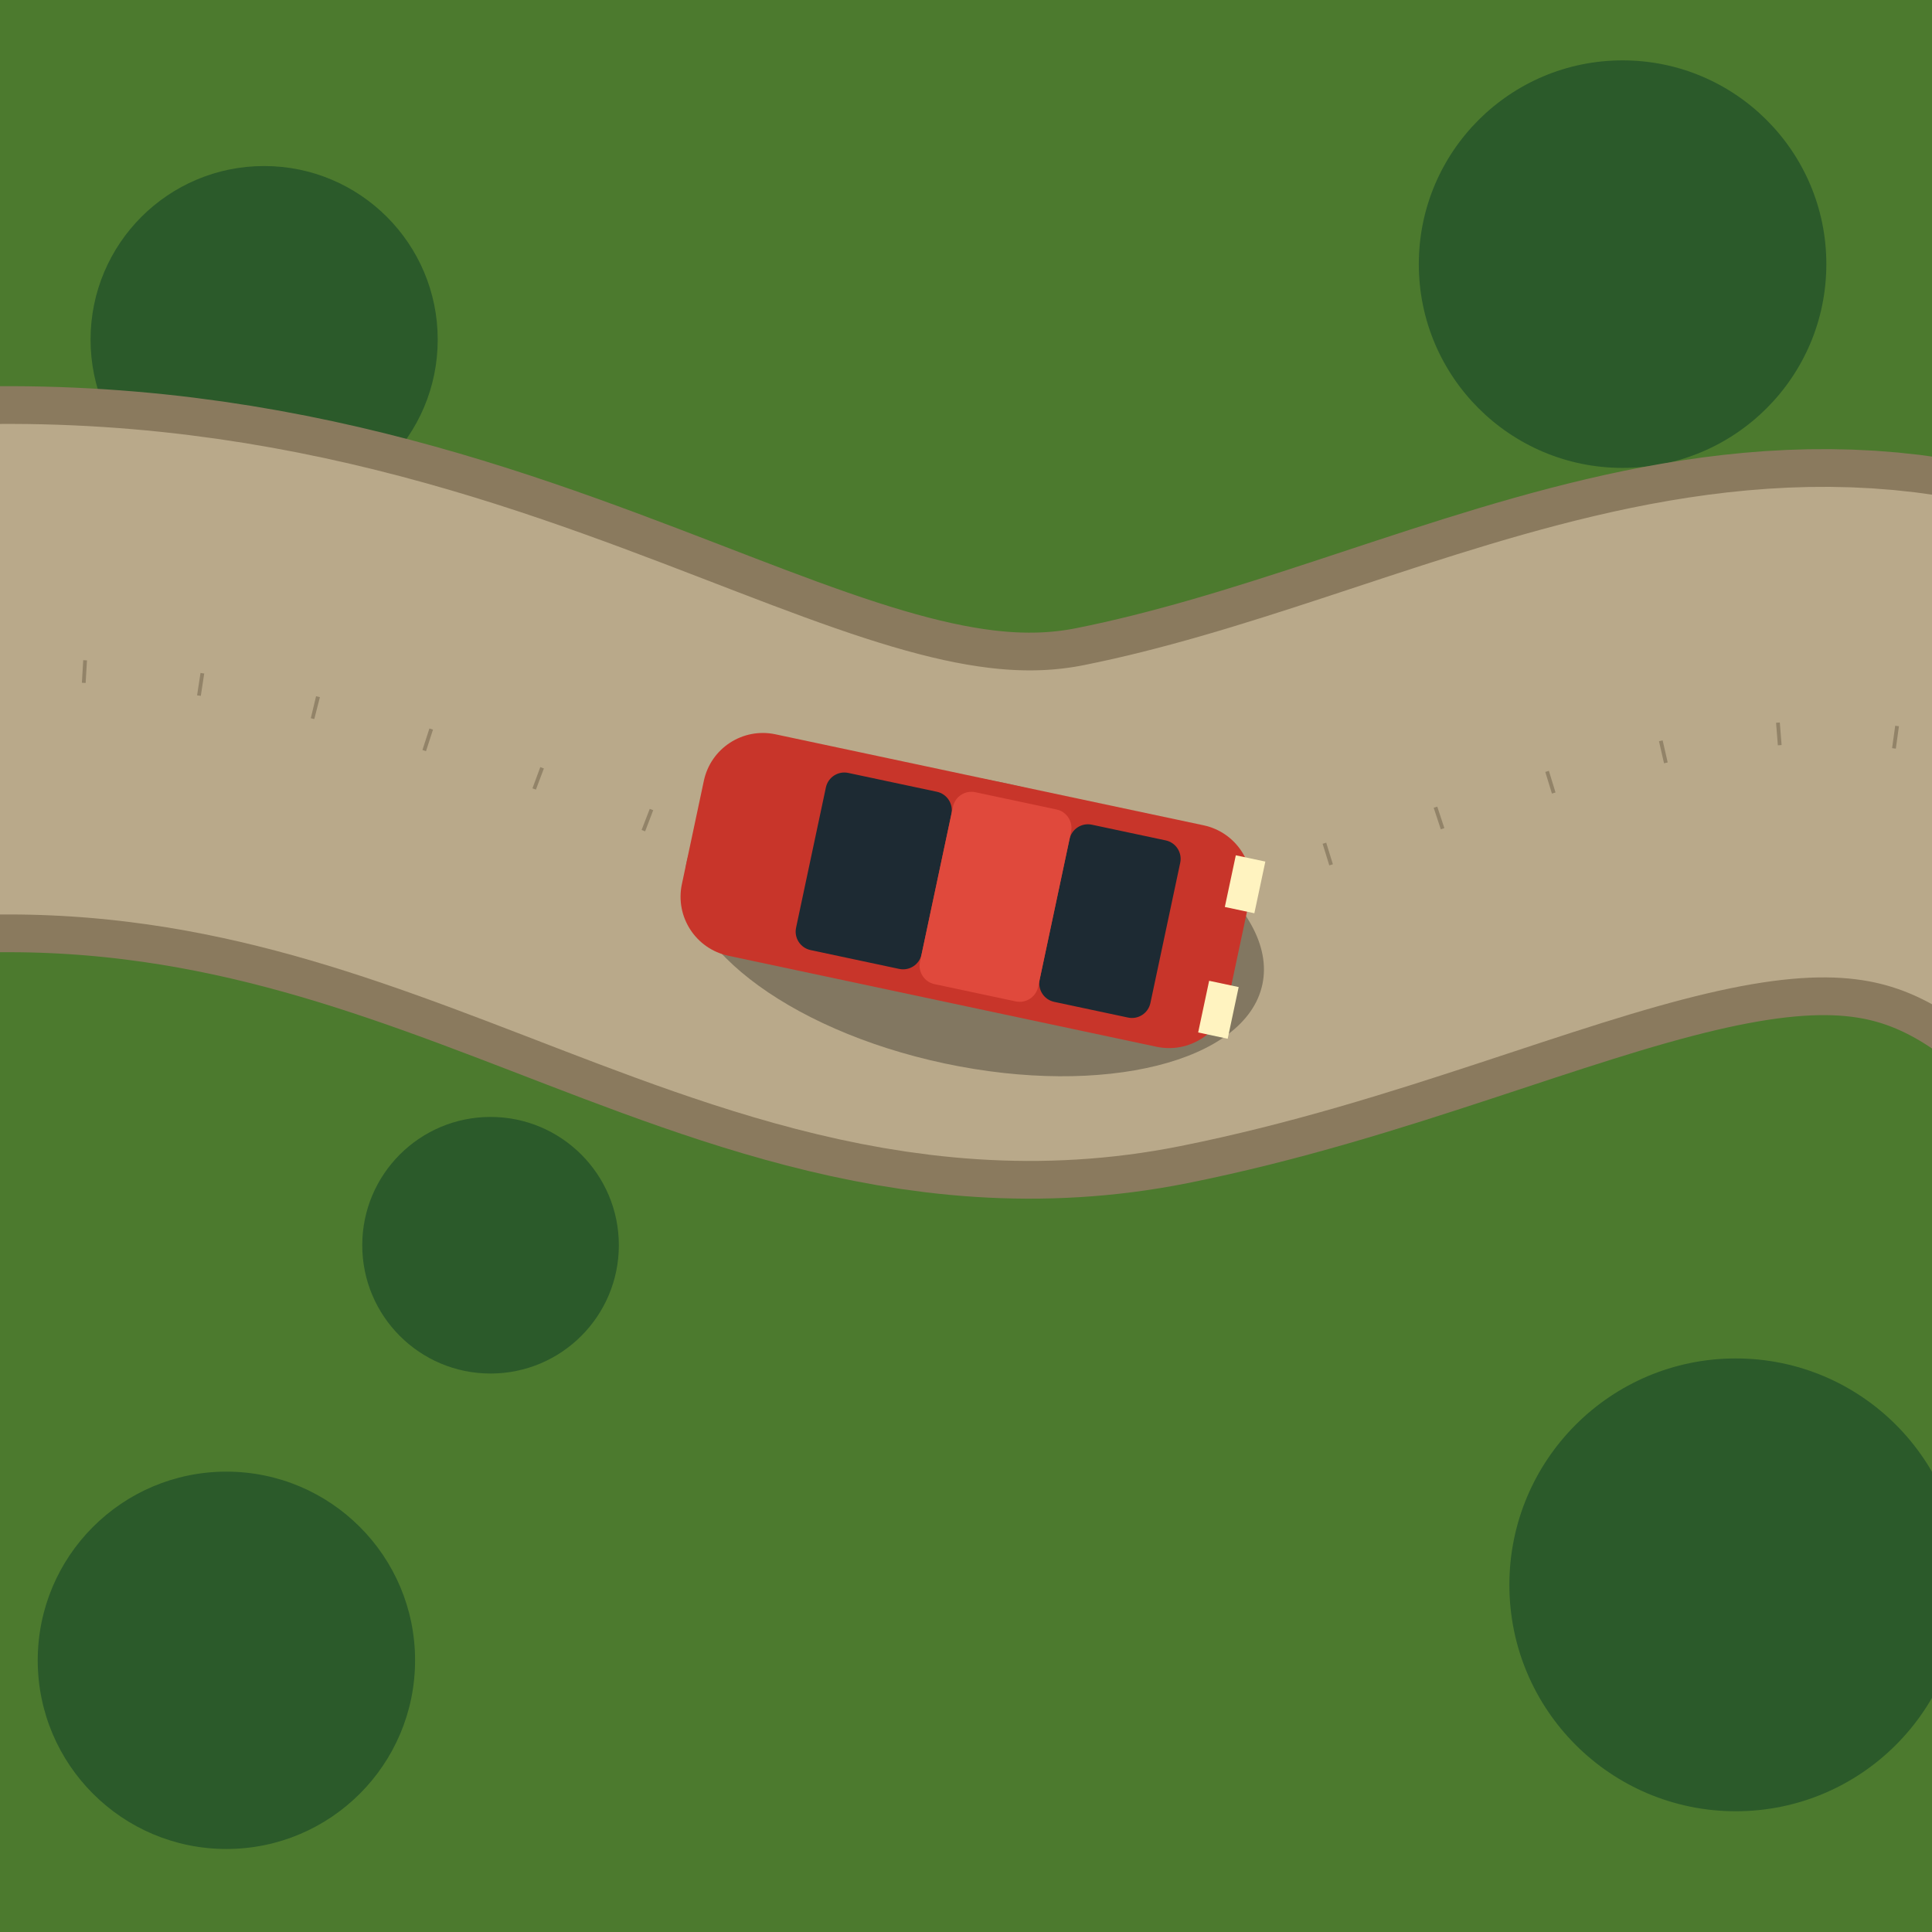
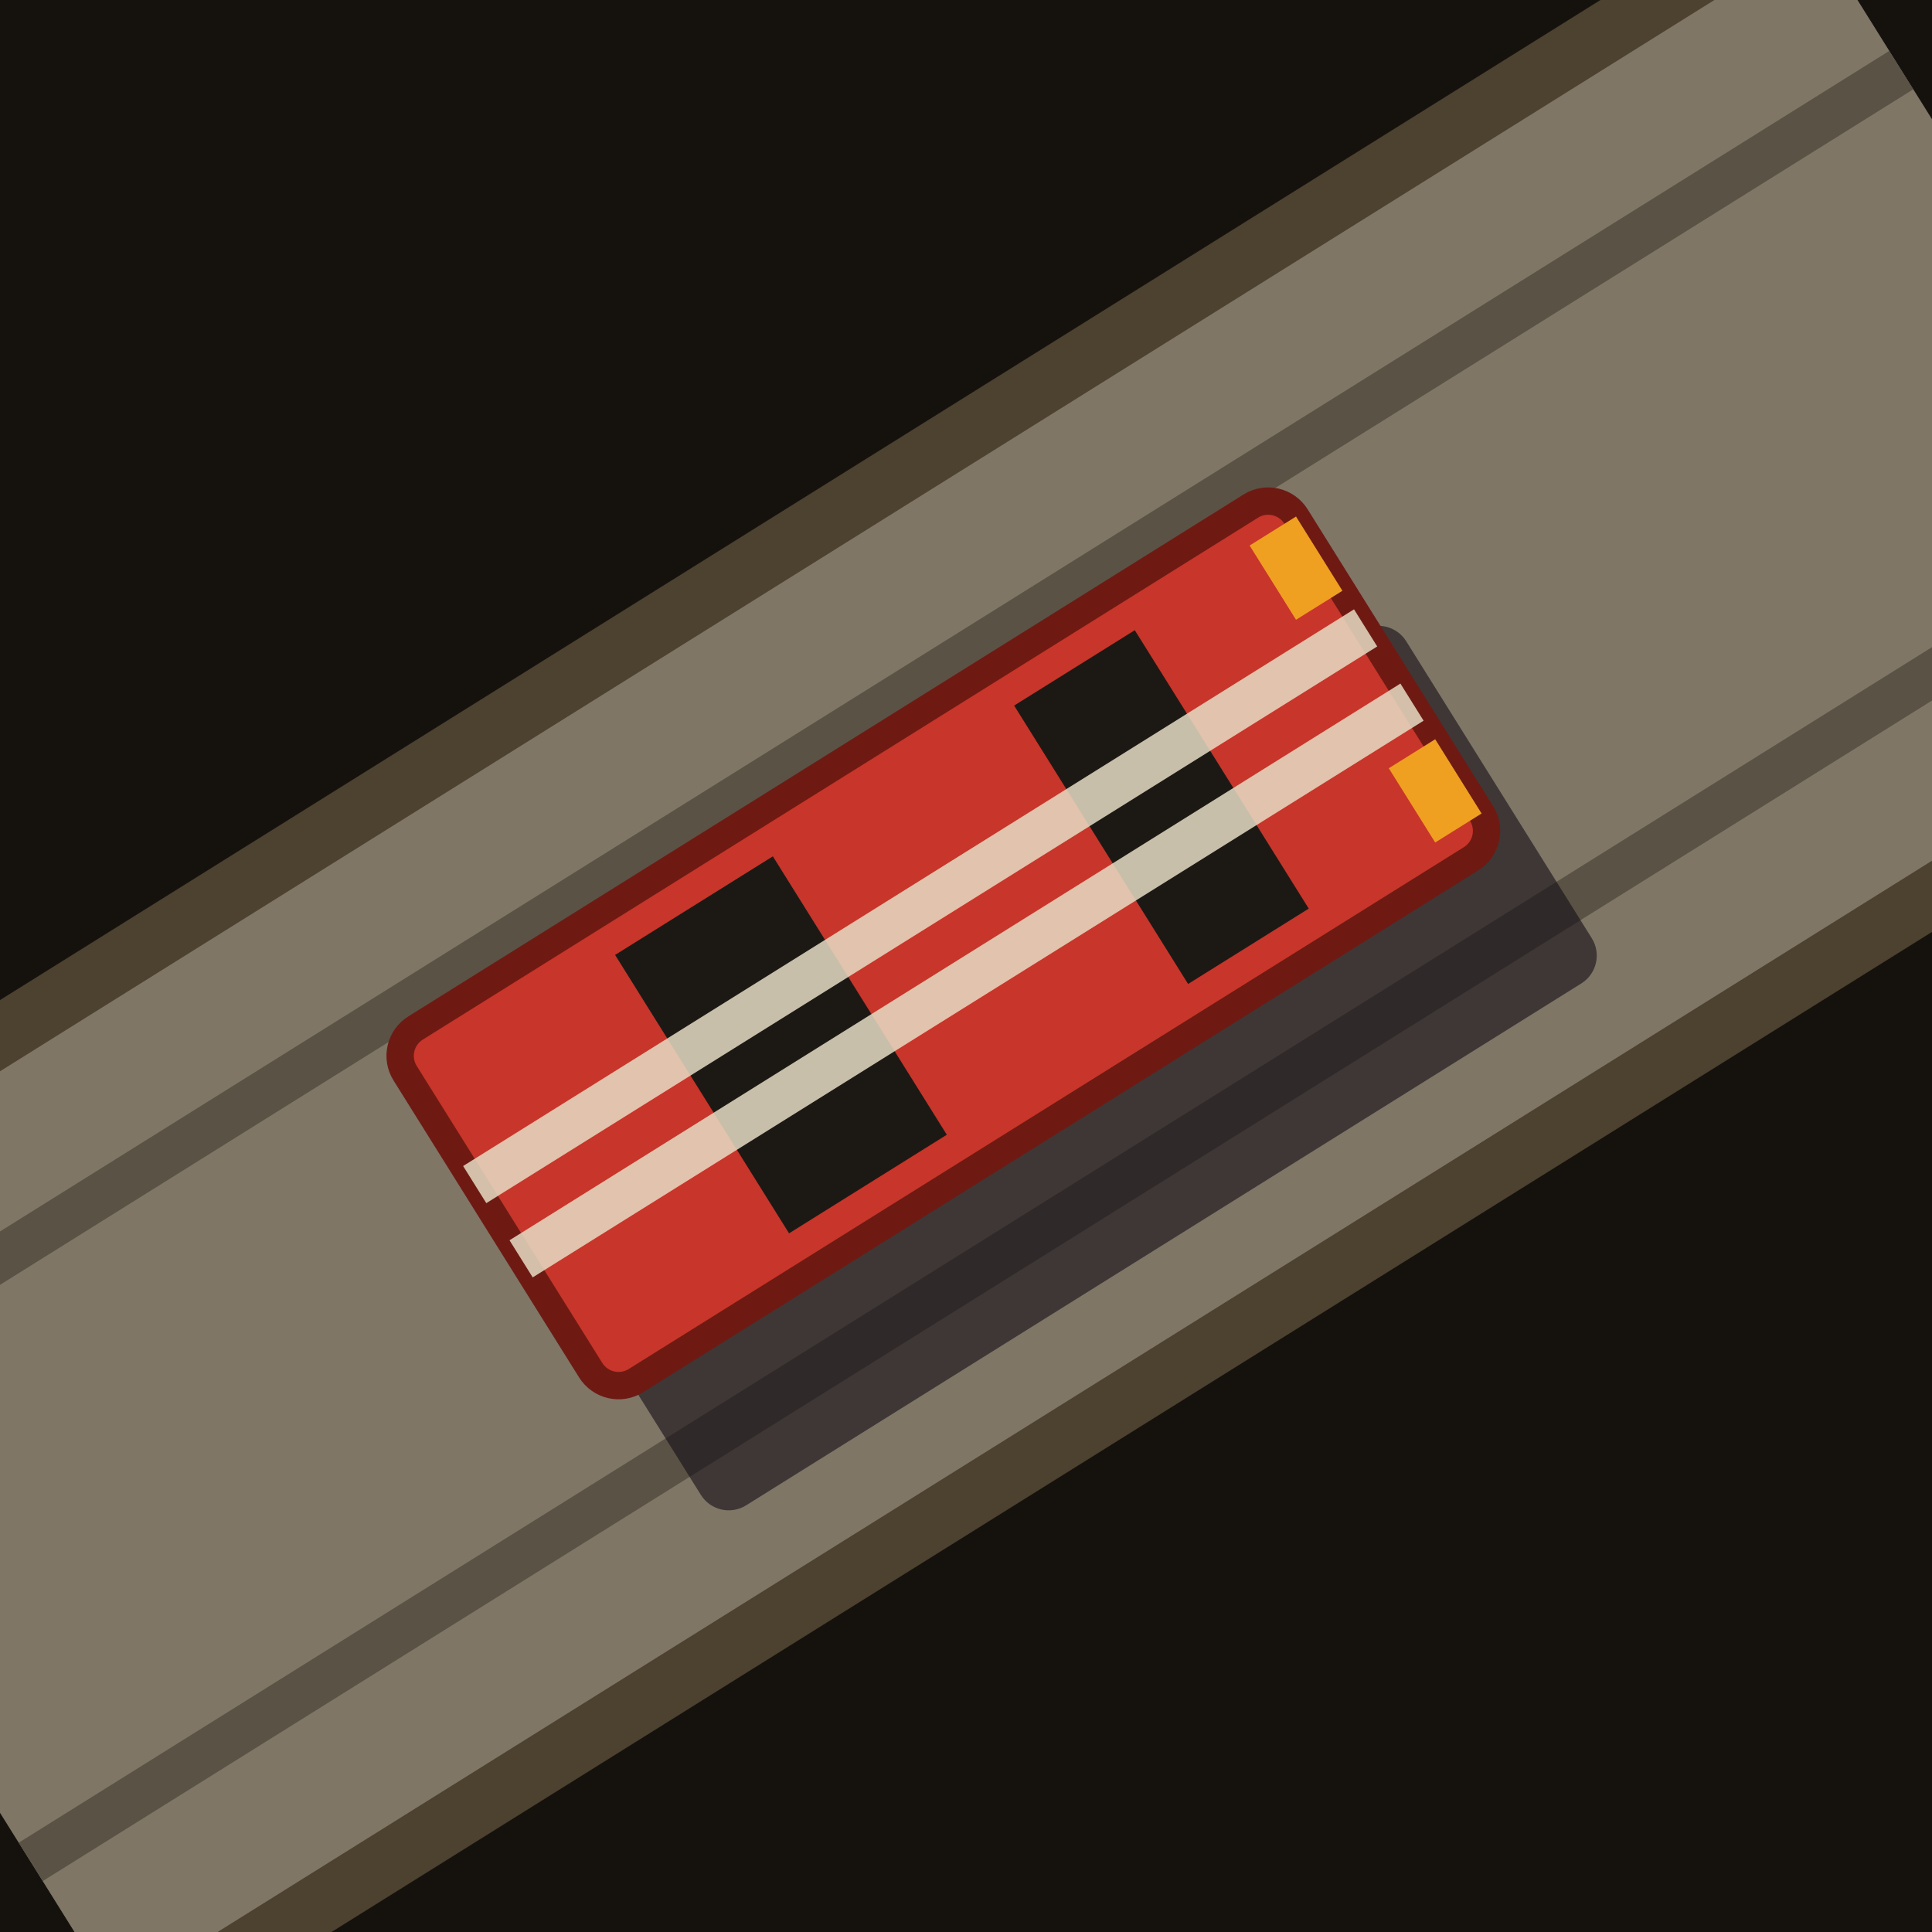
<svg xmlns="http://www.w3.org/2000/svg" viewBox="0 0 512 512">
-   <rect width="512" height="512" fill="#4c7a2e" />
-   <g fill="#2b5a2a">
-     <circle cx="70" cy="90" r="46" />
-     <circle cx="430" cy="70" r="54" />
-     <circle cx="460" cy="420" r="60" />
-     <circle cx="60" cy="440" r="50" />
-     <circle cx="130" cy="330" r="34" />
-     <circle cx="400" cy="250" r="30" />
+   <rect width="512" height="512" fill="#15120e" />
+   <g transform="rotate(-32 256 256)">
+     <rect x="-80" y="128" width="672" height="256" fill="#4d4130" />
+     <rect x="-80" y="144" width="672" height="224" fill="#7f7666" />
+     <rect x="-80" y="180" width="672" height="12" fill="#4a4337" opacity="0.7" />
+     <rect x="-80" y="320" width="672" height="12" fill="#4a4337" opacity="0.7" />
  </g>
-   <path d="M-40 180 C 120 160, 200 260, 300 240 S 480 160, 560 220" fill="none" stroke="#8a7a5e" stroke-width="150" stroke-linecap="round" />
-   <path d="M-40 180 C 120 160, 200 260, 300 240 S 480 160, 560 220" fill="none" stroke="#b9a98a" stroke-width="130" stroke-linecap="round" />
-   <path d="M-40 180 C 120 160, 200 260, 300 240 S 480 160, 560 220" fill="none" stroke="#6b5e46" stroke-width="6" stroke-dasharray="1 30" opacity="0.5" />
-   <g transform="translate(256 236) rotate(12)">
-     <ellipse cx="4" cy="8" rx="78" ry="38" fill="rgba(0,0,0,0.3)" />
-     <rect x="-74" y="-30" width="148" height="60" rx="16" fill="#c8352a" />
-     <rect x="-42" y="-24" width="34" height="48" rx="5" fill="#1d2a33" />
-     <rect x="24" y="-24" width="30" height="48" rx="5" fill="#1d2a33" />
-     <rect x="-8" y="-26" width="32" height="52" rx="5" fill="#e0493c" />
-     <rect x="68" y="-24" width="8" height="14" fill="#fff3c0" />
-     <rect x="68" y="10" width="8" height="14" fill="#fff3c0" />
+   <g transform="translate(250 250) rotate(-32) scale(1.45)">
+     <rect x="-96" y="-38" width="192" height="76" rx="6" fill="#120e16" opacity="0.6" transform="translate(5 30)" />
+     <rect x="-96" y="-38" width="192" height="76" rx="6" fill="#c8352a" />
+     <rect x="-96" y="-38" width="192" height="76" rx="6" fill="none" stroke="#6e1a13" stroke-width="5" />
+     <rect x="-52" y="-30" width="34" height="60" fill="#1c1915" />
+     <rect x="34" y="-30" width="26" height="60" fill="#1c1915" />
+     <rect x="-96" y="-12" width="192" height="8" fill="#e6dcc4" opacity="0.85" />
+     <rect x="-96" y="4" width="192" height="8" fill="#e6dcc4" opacity="0.85" />
+     <rect x="86" y="-32" width="10" height="16" fill="#f0a020" />
+     <rect x="86" y="16" width="10" height="16" fill="#f0a020" />
  </g>
</svg>
